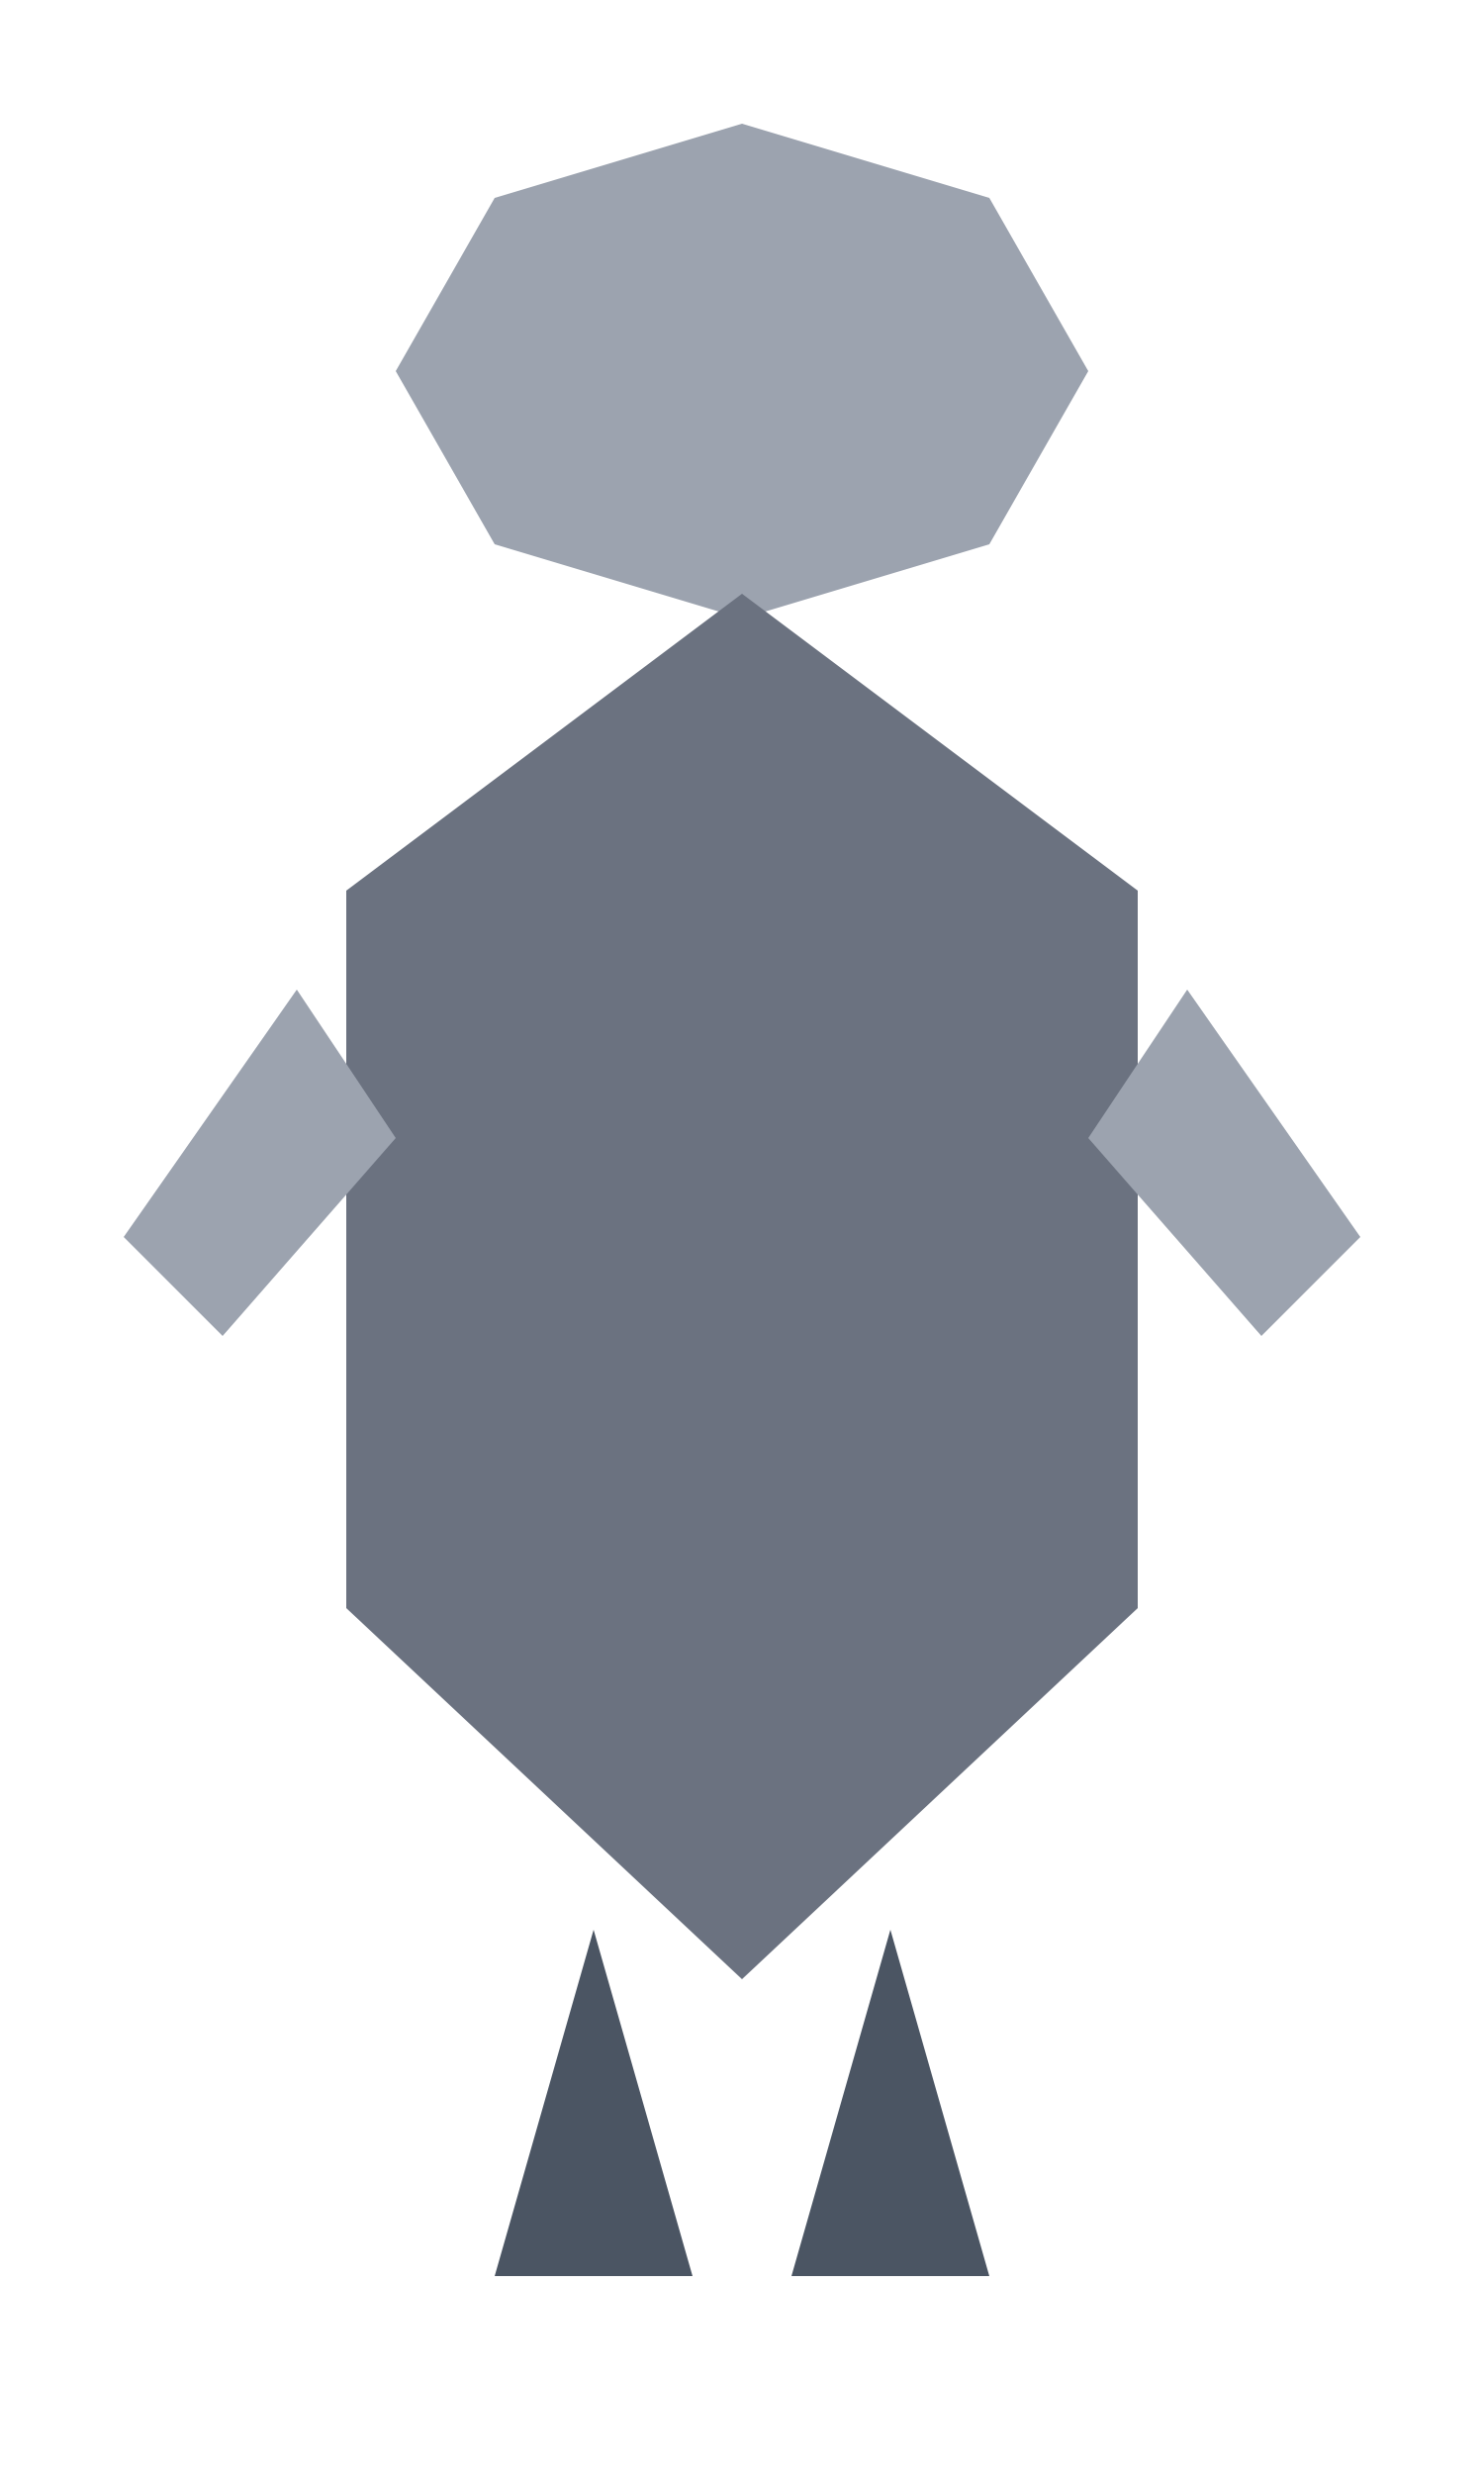
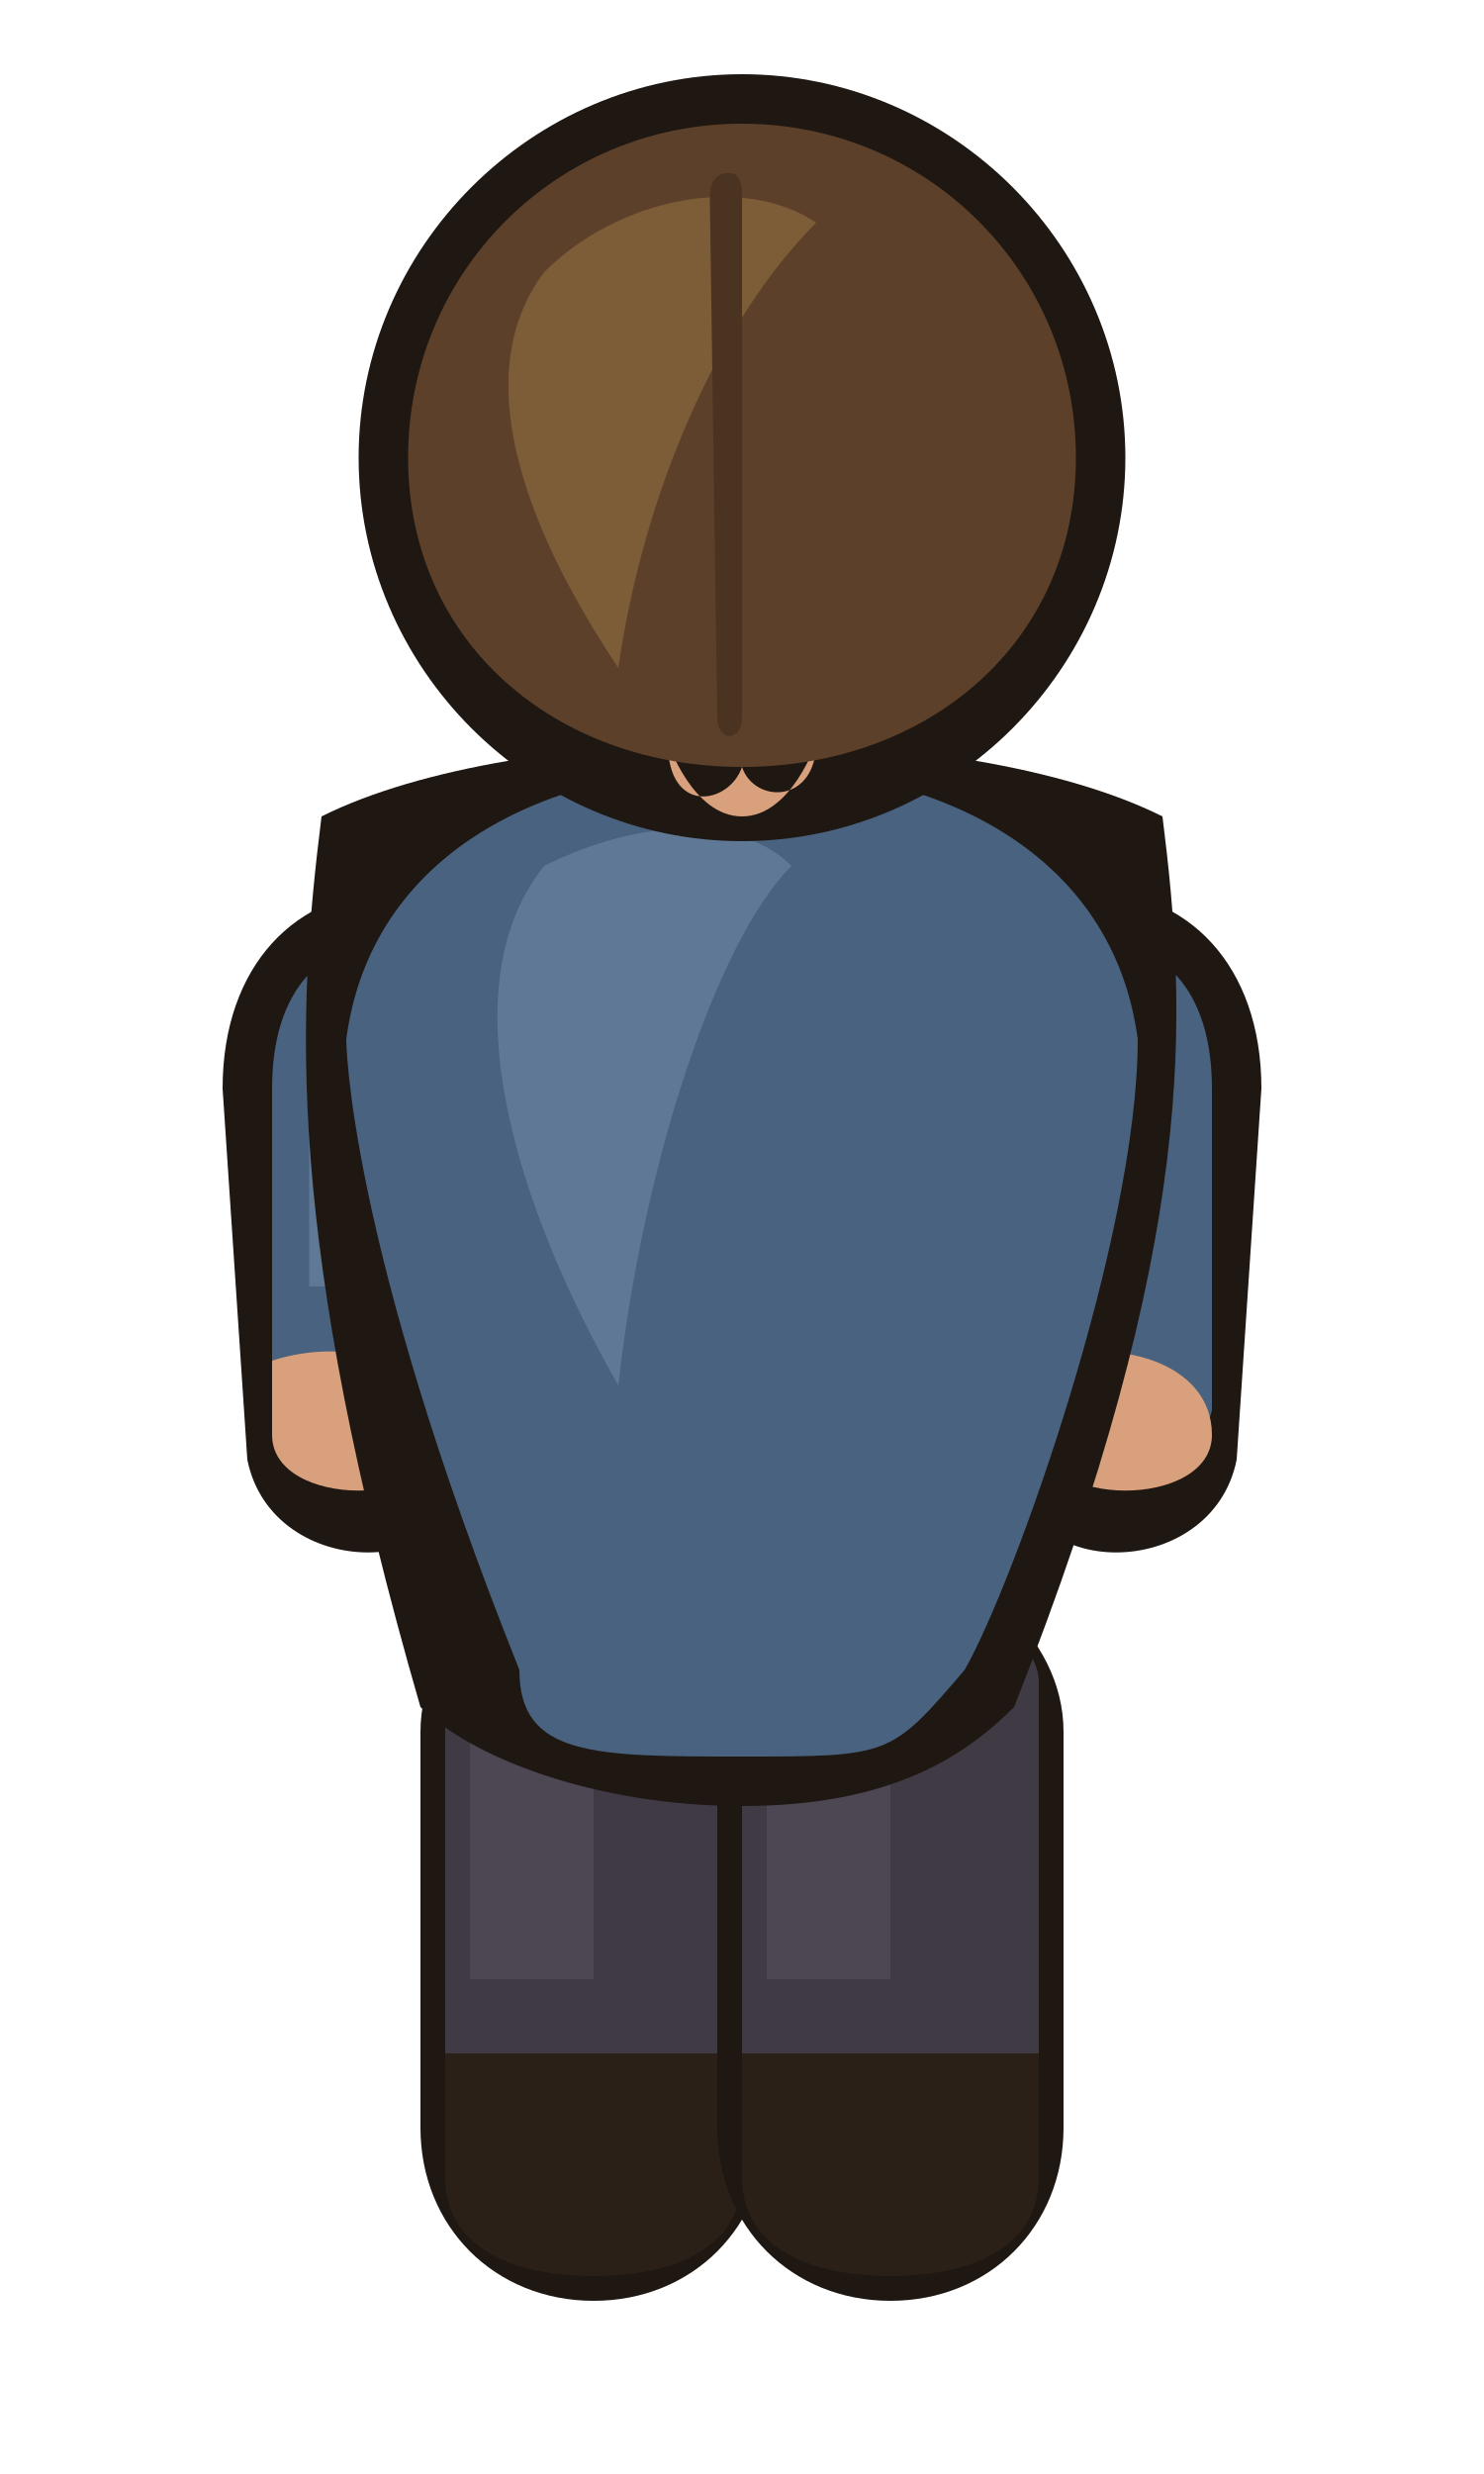
- <svg xmlns="http://www.w3.org/2000/svg" viewBox="0 0 60 100">
-   <polygon points="30,5 40,8 44,15 40,22 30,25 20,22 16,15 20,8" fill="#9CA3AF" />
-   <polygon points="30,24 46,36 46,65 30,80 14,65 14,36" fill="#6B7280" />
-   <polygon points="12,40 5,50 9,54 16,46" fill="#9CA3AF" />
-   <polygon points="48,40 55,50 51,54 44,46" fill="#9CA3AF" />
-   <polygon points="24,78 20,92 28,92" fill="#4B5563" />
-   <polygon points="36,78 40,92 32,92" fill="#4B5563" />
+ <svg xmlns="http://www.w3.org/2000/svg" viewBox="0 0 60 100" width="60" height="100">
+   <g id="leg_left">
+     <path d="M24,63 C27,63 31,66 31,70 L31,86 C31,90 28,93 24,93 C20,93 17,90 17,86 L17,70 C17,66 21,63 24,63 Z" fill="#1e1712" />
+     <path d="M24,65 C27,65 30,66 30,68 L30,85 L18,85 L18,68 C18,66 21,65 24,65 Z" fill="#403a45" />
+     <path d="M24,66 L24,80 L19,80 L19,69 C20,67 22,66 24,66 Z" fill="#4d4653" />
+     <path d="M18,83 L30,83 L30,88 C30,91 27,92 24,92 C21,92 18,91 18,88 Z" fill="#2a2018" />
+   </g>
+   <g id="leg_right">
+     <path d="M36,63 C39,63 43,66 43,70 L43,86 C43,90 40,93 36,93 C32,93 29,90 29,86 L29,70 C29,66 33,63 36,63 Z" fill="#1e1712" />
+     <path d="M36,65 C39,65 42,66 42,68 L42,85 L30,85 L30,68 C30,66 33,65 36,65 Z" fill="#403a45" />
+     <path d="M36,66 L36,80 L31,80 L31,69 C32,67 34,66 36,66 Z" fill="#4d4653" />
+     <path d="M30,83 L42,83 L42,88 C42,91 39,92 36,92 C33,92 30,91 30,88 Z" fill="#2a2018" />
+   </g>
+   <g id="arm_left">
+     <path d="M16,36 C20,36 21,40 20,46 L19,59 C19,64 11,64 10,59 L9,44 C9,39 12,36 16,36 Z" fill="#1e1712" />
+     <path d="M16,38 C19,38 19.5,41 19,46 L18,57 C18,61 12,61 11,57 L11,44 C11,40 13,38 16,38 Z" fill="#48627f" />
+     <path d="M13.5,40 C15,39 16,40 16,43 L15.5,52 L12.5,52 L12.5,43 C12.5,41 12.5,40 13.5,40 Z" fill="#5e7896" />
+     <path d="M11,55 C14,54 18,55 18,58 C18,61 11,61 11,58 Z" fill="#d8a07c" />
+   </g>
+   <g id="arm_right">
+     <path d="M44,36 C40,36 39,40 40,46 L41,59 C41,64 49,64 50,59 L51,44 C51,39 48,36 44,36 Z" fill="#1e1712" />
+     <path d="M44,38 C41,38 40.5,41 41,46 L42,57 C42,61 48,61 49,57 L49,44 C49,40 47,38 44,38 Z" fill="#48627f" />
+     <path d="M42,55 C45,54 49,55 49,58 C49,61 42,61 42,58 Z" fill="#d8a07c" />
+   </g>
+   <g id="torso">
+     <path d="M30,73 C24,73 19,71 17,69 C11.5,50 12,41 13,33 C21,29 39,29 47,33 C48,41 48.5,50 41,69 C39,71 36,73 30,73 Z" fill="#1e1712" />
+     <path d="M30,71 C24,71 21,71 21,67.5 C14,50 14,42 14,42 C15,34.5 22,31 30,31 C38,31 45,34.5 46,42 C46,50 41,64 39,67.5 C36,71 36,71 30,71 Z" fill="#48627f" />
+     <path d="M22,35 C26,33 30,33 32,35 C29,38 26,47 25,56 C21,49 18,40 22,35 Z" fill="#5e7896" />
+   </g>
+   <g id="head">
+     <path d="M30,34 C21.5,34 14.5,27 14.5,18.5 C14.5,10 21.5,3 30,3 C38.5,3 45.5,10 45.5,18.5 C45.5,27 38.5,34 30,34 Z" fill="#1e1712" />
+     <path d="M30,31 C29.5,32.5 27,33 27,30 C27,30 28,33 30,33 C32,33 33,30 33,30 C33,32.5 30.5,32.5 30,31 Z" fill="#d8a07c" />
+     <path d="M30,31 C22.5,31 16.5,26 16.5,18.5 C16.5,11 22.5,5 30,5 C37.5,5 43.5,11 43.5,18.5 C43.5,26 37.5,31 30,31 Z" fill="#5c4029" />
+     <path d="M22,11 C25,8 30,7 33,9 C29,13 26,20 25,27 C21,21 19,15 22,11 Z" fill="#7d5c38" />
+     <path d="M29.4,7 C29.7,7 30,7 30,8 L30,29 C30,30 29,30 29,29 L28.7,8 C28.7,7.3 29,7 29.4,7 Z" fill="#4a3320" />
+   </g>
</svg>
